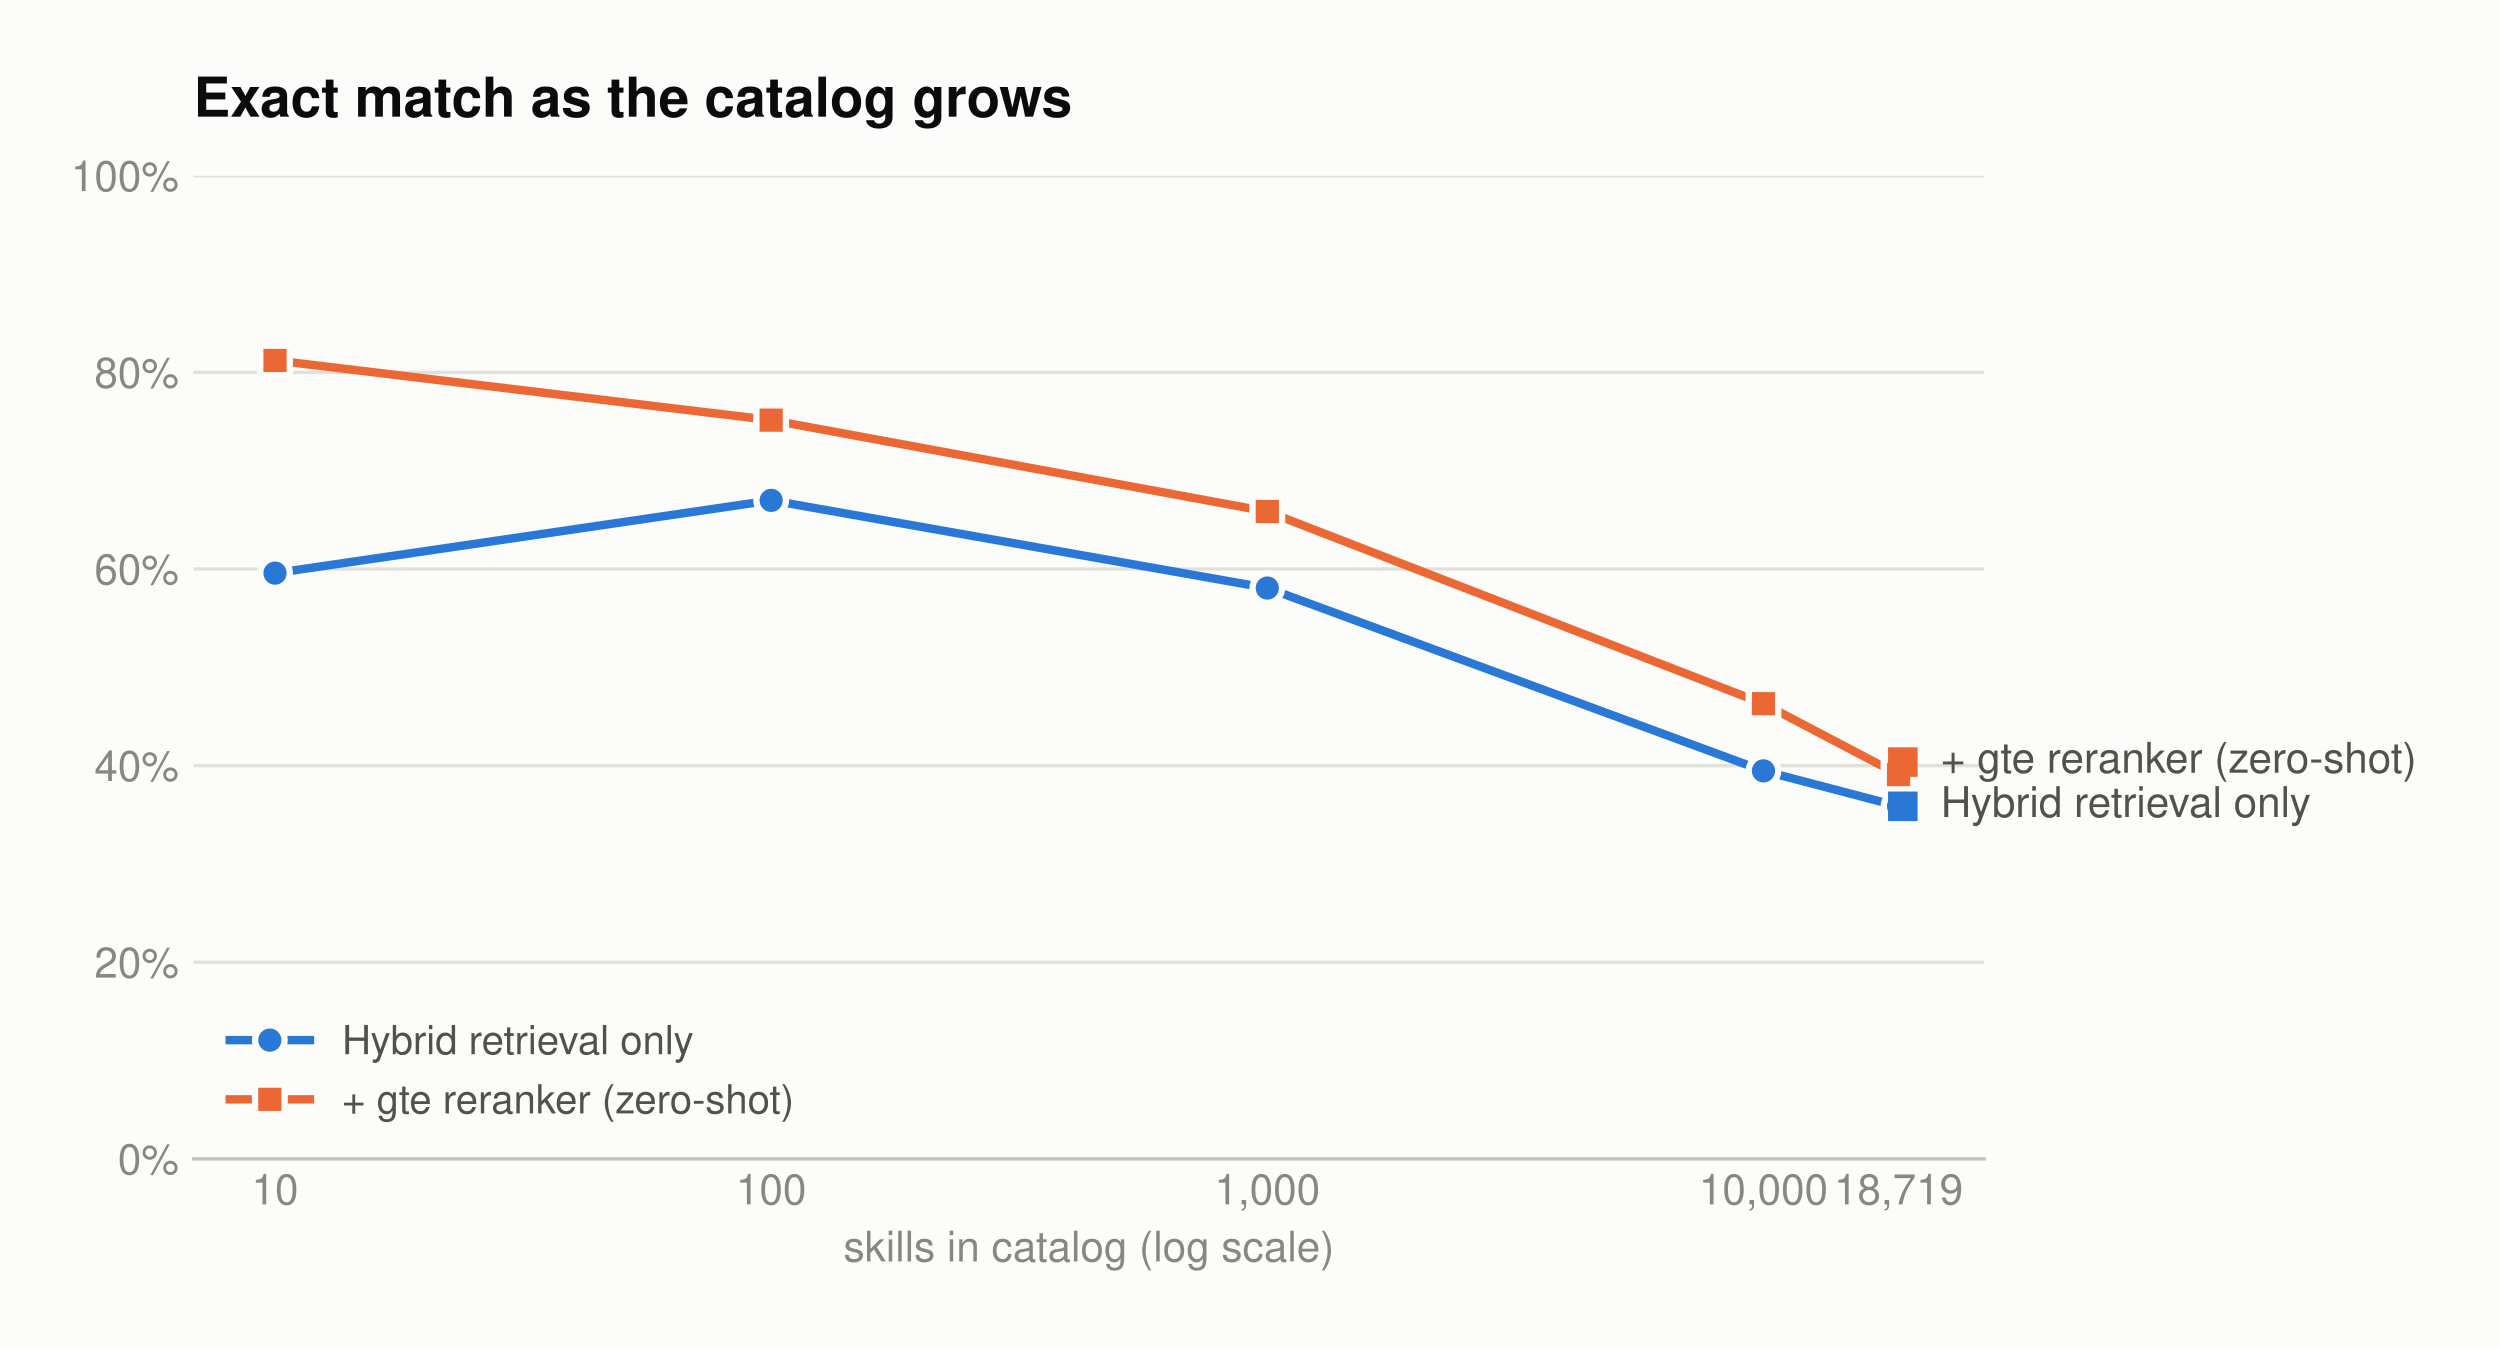
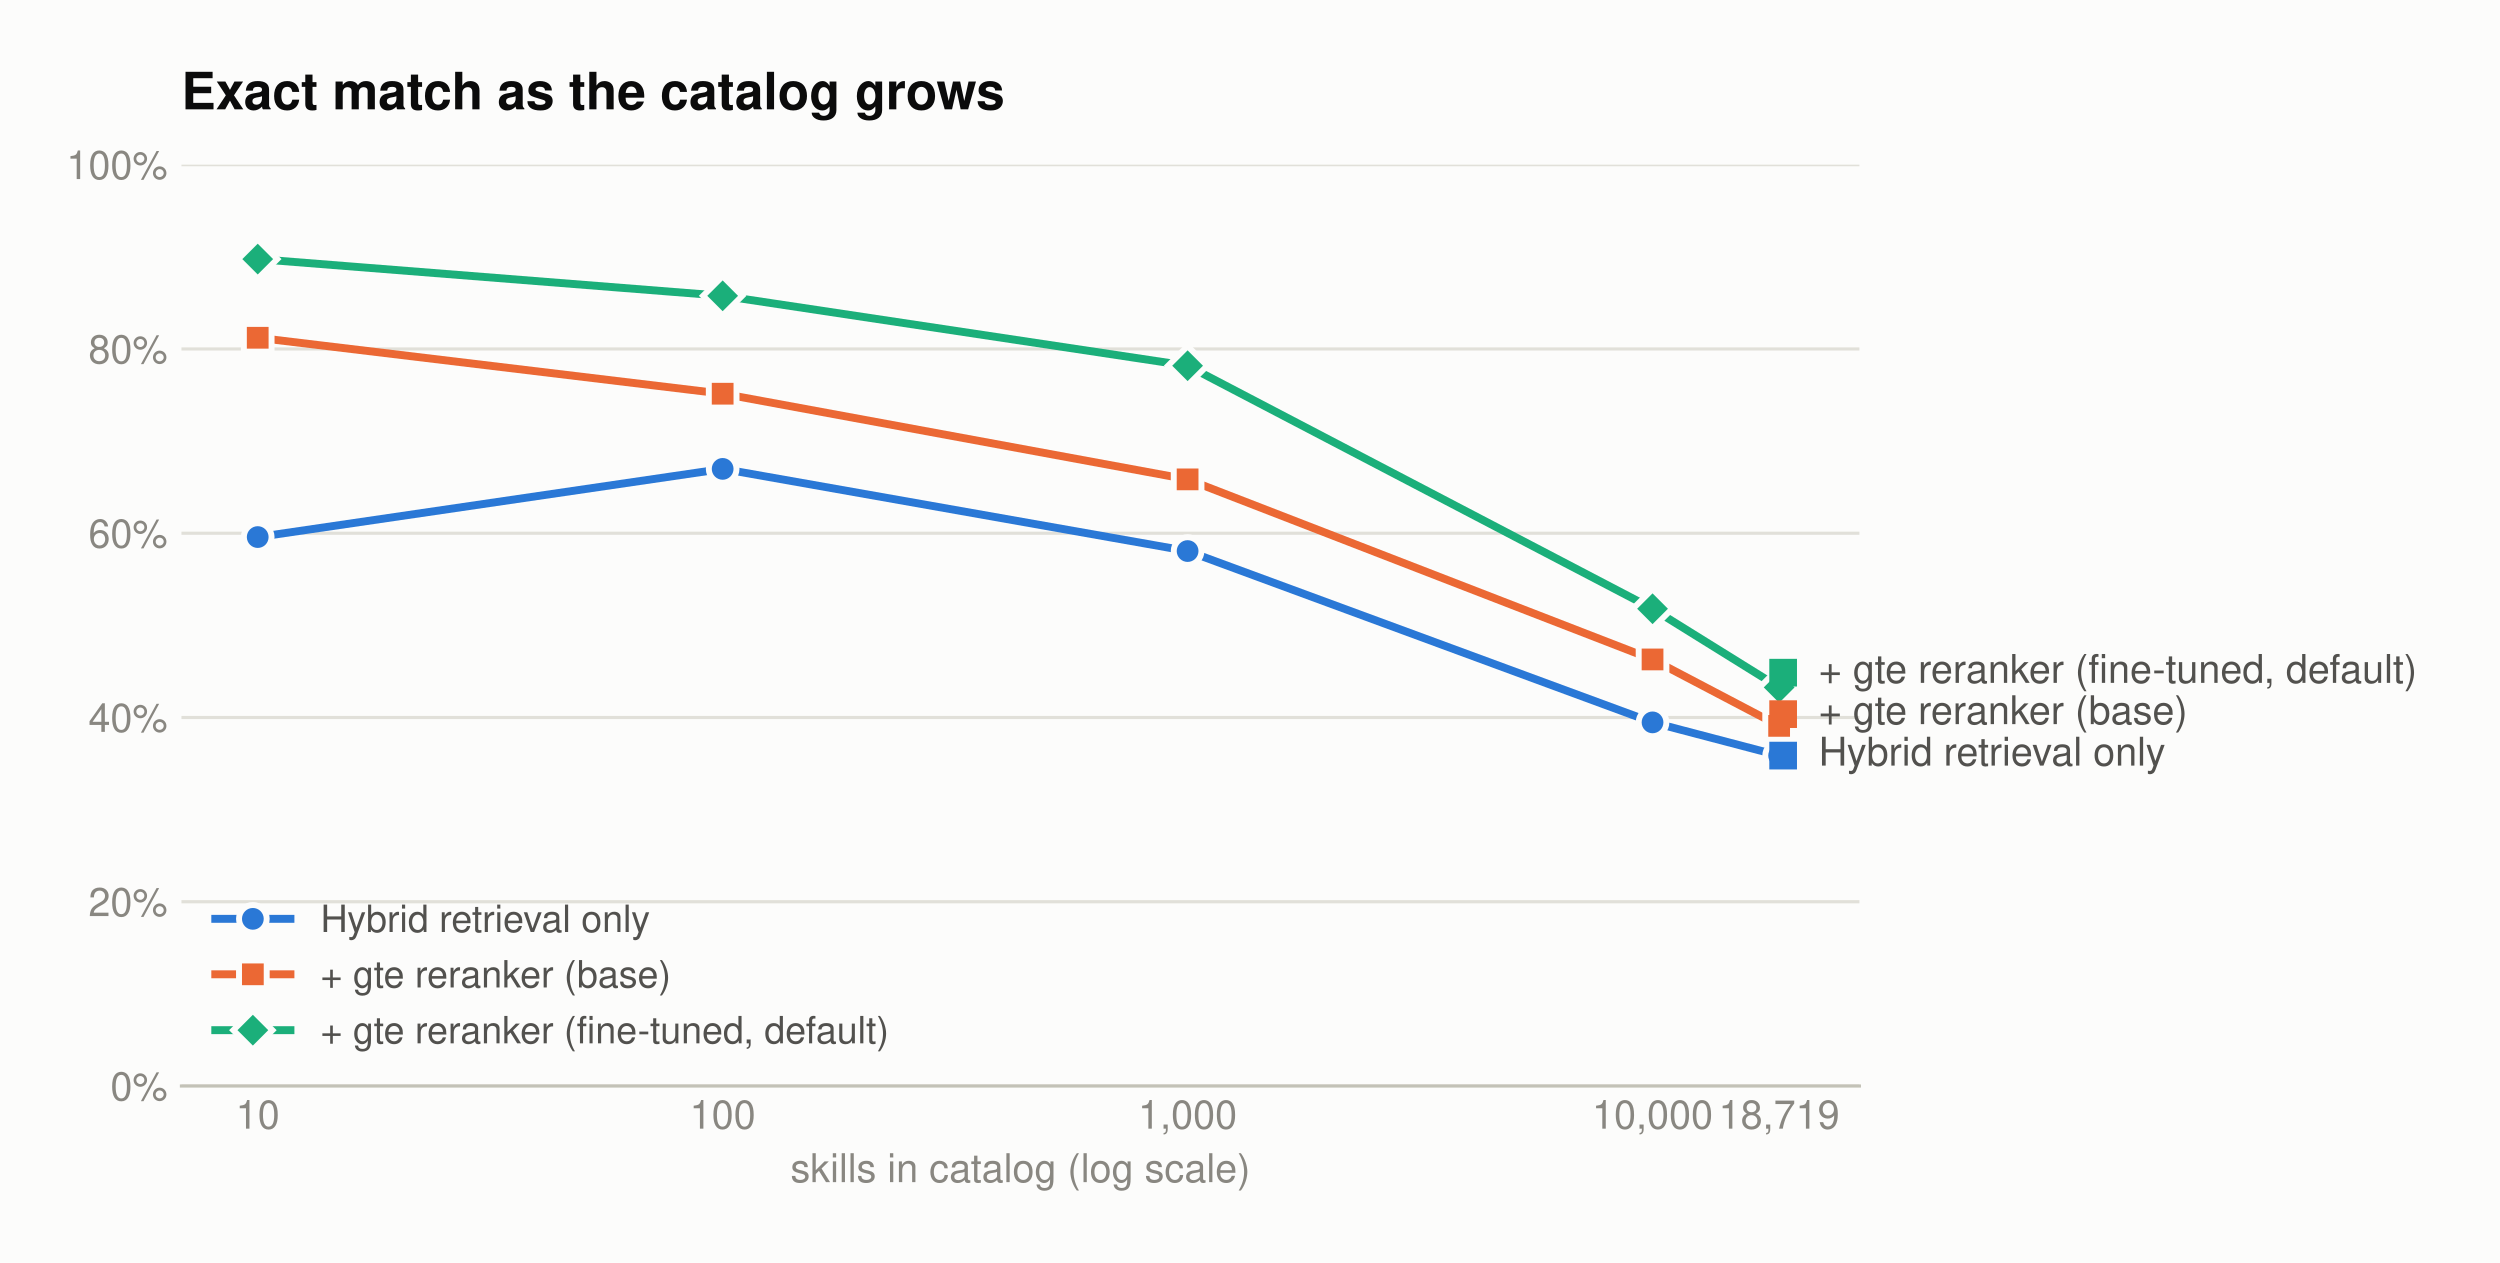
- <svg xmlns="http://www.w3.org/2000/svg" xmlns:xlink="http://www.w3.org/1999/xlink" width="592.093pt" height="319.113pt" viewBox="0 0 592.093 319.113" version="1.1">
+ <svg xmlns="http://www.w3.org/2000/svg" xmlns:xlink="http://www.w3.org/1999/xlink" width="631.835pt" height="319.113pt" viewBox="0 0 631.835 319.113" version="1.1">
  <defs>
    <style type="text/css">*{stroke-linejoin: round; stroke-linecap: butt}</style>
  </defs>
  <g id="figure_1">
    <g id="patch_1">
-       <path d="M 0 319.113  L 592.093 319.113  L 592.093 0  L 0 0  z " style="fill: #fcfcfb" />
+       <path d="M 0 319.113  L 631.835 319.113  L 631.835 0  L 0 0  z " style="fill: #fcfcfb" />
    </g>
    <g id="axes_1">
      <g id="patch_2">
        <path d="M 45.856 274.472  L 469.936 274.472  L 469.936 41.624  L 45.856 41.624  z " style="fill: #fcfcfb" />
      </g>
      <g id="matplotlib.axis_1">
        <g id="xtick_1">
          <g id="line2d_1" />
          <g id="text_1">
            <text style="font-size: 10px; font-family: 'Segoe UI', 'Helvetica', 'Arial', 'DejaVu Sans'; text-anchor: middle; fill: #898781" x="65.133" y="285.252" transform="rotate(-0 65.13261 285.2523)">10</text>
          </g>
        </g>
        <g id="xtick_2">
          <g id="line2d_2" />
          <g id="text_2">
            <text style="font-size: 10px; font-family: 'Segoe UI', 'Helvetica', 'Arial', 'DejaVu Sans'; text-anchor: middle; fill: #898781" x="182.64" y="285.252" transform="rotate(-0 182.6398 285.2523)">100</text>
          </g>
        </g>
        <g id="xtick_3">
          <g id="line2d_3" />
          <g id="text_3">
            <text style="font-size: 10px; font-family: 'Segoe UI', 'Helvetica', 'Arial', 'DejaVu Sans'; text-anchor: middle; fill: #898781" x="300.147" y="285.252" transform="rotate(-0 300.147 285.2523)">1,000</text>
          </g>
        </g>
        <g id="xtick_4">
          <g id="line2d_4" />
          <g id="text_4">
            <text style="font-size: 10px; font-family: 'Segoe UI', 'Helvetica', 'Arial', 'DejaVu Sans'; text-anchor: middle; fill: #898781" x="417.654" y="285.252" transform="rotate(-0 417.6541 285.2523)">10,000</text>
          </g>
        </g>
        <g id="xtick_5">
          <g id="line2d_5" />
          <g id="text_5">
            <text style="font-size: 10px; font-family: 'Segoe UI', 'Helvetica', 'Arial', 'DejaVu Sans'; text-anchor: middle; fill: #898781" x="449.649" y="285.252" transform="rotate(-0 449.6493 285.2523)">18,719</text>
          </g>
        </g>
        <g id="text_6">
          <text style="font-size: 10px; font-family: 'Segoe UI', 'Helvetica', 'Arial', 'DejaVu Sans'; text-anchor: middle; fill: #898781" x="257.896" y="298.76" transform="rotate(-0 257.8963 298.76)">skills in catalog (log scale)</text>
        </g>
      </g>
      <g id="matplotlib.axis_2">
        <g id="ytick_1">
          <g id="line2d_6">
-             <path d="M 45.856 274.472  L 469.936 274.472  " clip-path="url(#p72f94f2cd8)" style="fill: none; stroke: #e1e0d9; stroke-width: 0.8; stroke-linecap: square" />
+             <path d="M 45.856 274.472  L 469.936 274.472  " clip-path="url(#p39bf421d82)" style="fill: none; stroke: #e1e0d9; stroke-width: 0.8; stroke-linecap: square" />
          </g>
          <g id="line2d_7" />
          <g id="text_7">
            <text style="font-size: 10px; font-family: 'Segoe UI', 'Helvetica', 'Arial', 'DejaVu Sans'; text-anchor: end; fill: #898781" x="42.356" y="278.112" transform="rotate(-0 42.35625 278.1122)">0%</text>
          </g>
        </g>
        <g id="ytick_2">
          <g id="line2d_8">
-             <path d="M 45.856 227.902  L 469.936 227.902  " clip-path="url(#p72f94f2cd8)" style="fill: none; stroke: #e1e0d9; stroke-width: 0.8; stroke-linecap: square" />
+             <path d="M 45.856 227.902  L 469.936 227.902  " clip-path="url(#p39bf421d82)" style="fill: none; stroke: #e1e0d9; stroke-width: 0.8; stroke-linecap: square" />
          </g>
          <g id="line2d_9" />
          <g id="text_8">
            <text style="font-size: 10px; font-family: 'Segoe UI', 'Helvetica', 'Arial', 'DejaVu Sans'; text-anchor: end; fill: #898781" x="42.356" y="231.543" transform="rotate(-0 42.35625 231.5426)">20%</text>
          </g>
        </g>
        <g id="ytick_3">
          <g id="line2d_10">
-             <path d="M 45.856 181.333  L 469.936 181.333  " clip-path="url(#p72f94f2cd8)" style="fill: none; stroke: #e1e0d9; stroke-width: 0.8; stroke-linecap: square" />
+             <path d="M 45.856 181.333  L 469.936 181.333  " clip-path="url(#p39bf421d82)" style="fill: none; stroke: #e1e0d9; stroke-width: 0.8; stroke-linecap: square" />
          </g>
          <g id="line2d_11" />
          <g id="text_9">
            <text style="font-size: 10px; font-family: 'Segoe UI', 'Helvetica', 'Arial', 'DejaVu Sans'; text-anchor: end; fill: #898781" x="42.356" y="184.973" transform="rotate(-0 42.35625 184.973)">40%</text>
          </g>
        </g>
        <g id="ytick_4">
          <g id="line2d_12">
-             <path d="M 45.856 134.763  L 469.936 134.763  " clip-path="url(#p72f94f2cd8)" style="fill: none; stroke: #e1e0d9; stroke-width: 0.8; stroke-linecap: square" />
+             <path d="M 45.856 134.763  L 469.936 134.763  " clip-path="url(#p39bf421d82)" style="fill: none; stroke: #e1e0d9; stroke-width: 0.8; stroke-linecap: square" />
          </g>
          <g id="line2d_13" />
          <g id="text_10">
            <text style="font-size: 10px; font-family: 'Segoe UI', 'Helvetica', 'Arial', 'DejaVu Sans'; text-anchor: end; fill: #898781" x="42.356" y="138.403" transform="rotate(-0 42.35625 138.4034)">60%</text>
          </g>
        </g>
        <g id="ytick_5">
          <g id="line2d_14">
-             <path d="M 45.856 88.194  L 469.936 88.194  " clip-path="url(#p72f94f2cd8)" style="fill: none; stroke: #e1e0d9; stroke-width: 0.8; stroke-linecap: square" />
+             <path d="M 45.856 88.194  L 469.936 88.194  " clip-path="url(#p39bf421d82)" style="fill: none; stroke: #e1e0d9; stroke-width: 0.8; stroke-linecap: square" />
          </g>
          <g id="line2d_15" />
          <g id="text_11">
            <text style="font-size: 10px; font-family: 'Segoe UI', 'Helvetica', 'Arial', 'DejaVu Sans'; text-anchor: end; fill: #898781" x="42.356" y="91.834" transform="rotate(-0 42.35625 91.8338)">80%</text>
          </g>
        </g>
        <g id="ytick_6">
          <g id="line2d_16">
-             <path d="M 45.856 41.624  L 469.936 41.624  " clip-path="url(#p72f94f2cd8)" style="fill: none; stroke: #e1e0d9; stroke-width: 0.8; stroke-linecap: square" />
+             <path d="M 45.856 41.624  L 469.936 41.624  " clip-path="url(#p39bf421d82)" style="fill: none; stroke: #e1e0d9; stroke-width: 0.8; stroke-linecap: square" />
          </g>
          <g id="line2d_17" />
          <g id="text_12">
            <text style="font-size: 10px; font-family: 'Segoe UI', 'Helvetica', 'Arial', 'DejaVu Sans'; text-anchor: end; fill: #898781" x="42.356" y="45.264" transform="rotate(-0 42.35625 45.2642)">100%</text>
          </g>
        </g>
      </g>
      <g id="line2d_18">
-         <path d="M 65.133 135.735  L 182.64 118.504  L 300.147 139.27  L 417.654 182.57  L 449.649 190.965  " clip-path="url(#p72f94f2cd8)" style="fill: none; stroke: #2a78d6; stroke-width: 2; stroke-linecap: square" />
-         <defs>
-           <path id="m2f4f144036" d="M 0 3.5  C 0.928 3.5 1.819 3.131 2.475 2.475  C 3.131 1.819 3.5 0.928 3.5 0  C 3.5 -0.928 3.131 -1.819 2.475 -2.475  C 1.819 -3.131 0.928 -3.5 0 -3.5  C -0.928 -3.5 -1.819 -3.131 -2.475 -2.475  C -3.131 -1.819 -3.5 -0.928 -3.5 0  C -3.5 0.928 -3.131 1.819 -2.475 2.475  C -1.819 3.131 -0.928 3.5 0 3.5  z " style="stroke: #fcfcfb; stroke-width: 1.5" />
-         </defs>
-         <g clip-path="url(#p72f94f2cd8)">
-           <use xlink:href="#m2f4f144036" x="65.133" y="135.735" style="fill: #2a78d6; stroke: #fcfcfb; stroke-width: 1.5" />
-           <use xlink:href="#m2f4f144036" x="182.64" y="118.504" style="fill: #2a78d6; stroke: #fcfcfb; stroke-width: 1.5" />
-           <use xlink:href="#m2f4f144036" x="300.147" y="139.27" style="fill: #2a78d6; stroke: #fcfcfb; stroke-width: 1.5" />
-           <use xlink:href="#m2f4f144036" x="417.654" y="182.57" style="fill: #2a78d6; stroke: #fcfcfb; stroke-width: 1.5" />
-           <use xlink:href="#m2f4f144036" x="449.649" y="190.965" style="fill: #2a78d6; stroke: #fcfcfb; stroke-width: 1.5" />
+         <path d="M 65.133 135.735  L 182.64 118.504  L 300.147 139.27  L 417.654 182.57  L 449.649 190.965  " clip-path="url(#p39bf421d82)" style="fill: none; stroke: #2a78d6; stroke-width: 2; stroke-linecap: square" />
+         <defs>
+           <path id="me9b8eada12" d="M 0 3.5  C 0.928 3.5 1.819 3.131 2.475 2.475  C 3.131 1.819 3.5 0.928 3.5 0  C 3.5 -0.928 3.131 -1.819 2.475 -2.475  C 1.819 -3.131 0.928 -3.5 0 -3.5  C -0.928 -3.5 -1.819 -3.131 -2.475 -2.475  C -3.131 -1.819 -3.5 -0.928 -3.5 0  C -3.5 0.928 -3.131 1.819 -2.475 2.475  C -1.819 3.131 -0.928 3.5 0 3.5  z " style="stroke: #fcfcfb; stroke-width: 1.5" />
+         </defs>
+         <g clip-path="url(#p39bf421d82)">
+           <use xlink:href="#me9b8eada12" x="65.133" y="135.735" style="fill: #2a78d6; stroke: #fcfcfb; stroke-width: 1.5" />
+           <use xlink:href="#me9b8eada12" x="182.64" y="118.504" style="fill: #2a78d6; stroke: #fcfcfb; stroke-width: 1.5" />
+           <use xlink:href="#me9b8eada12" x="300.147" y="139.27" style="fill: #2a78d6; stroke: #fcfcfb; stroke-width: 1.5" />
+           <use xlink:href="#me9b8eada12" x="417.654" y="182.57" style="fill: #2a78d6; stroke: #fcfcfb; stroke-width: 1.5" />
+           <use xlink:href="#me9b8eada12" x="449.649" y="190.965" style="fill: #2a78d6; stroke: #fcfcfb; stroke-width: 1.5" />
        </g>
      </g>
      <g id="line2d_19">
-         <path d="M 65.133 85.366  L 182.64 99.505  L 300.147 121.155  L 417.654 166.664  L 449.649 183.454  " clip-path="url(#p72f94f2cd8)" style="fill: none; stroke: #eb6834; stroke-width: 2; stroke-linecap: square" />
-         <defs>
-           <path id="mb7ec7d3cc9" d="M -3.5 3.5  L 3.5 3.5  L 3.5 -3.5  L -3.5 -3.5  z " style="stroke: #fcfcfb; stroke-width: 1.5; stroke-linejoin: miter" />
-         </defs>
-         <g clip-path="url(#p72f94f2cd8)">
-           <use xlink:href="#mb7ec7d3cc9" x="65.133" y="85.366" style="fill: #eb6834; stroke: #fcfcfb; stroke-width: 1.5; stroke-linejoin: miter" />
-           <use xlink:href="#mb7ec7d3cc9" x="182.64" y="99.505" style="fill: #eb6834; stroke: #fcfcfb; stroke-width: 1.5; stroke-linejoin: miter" />
-           <use xlink:href="#mb7ec7d3cc9" x="300.147" y="121.155" style="fill: #eb6834; stroke: #fcfcfb; stroke-width: 1.5; stroke-linejoin: miter" />
-           <use xlink:href="#mb7ec7d3cc9" x="417.654" y="166.664" style="fill: #eb6834; stroke: #fcfcfb; stroke-width: 1.5; stroke-linejoin: miter" />
-           <use xlink:href="#mb7ec7d3cc9" x="449.649" y="183.454" style="fill: #eb6834; stroke: #fcfcfb; stroke-width: 1.5; stroke-linejoin: miter" />
+         <path d="M 65.133 85.366  L 182.64 99.505  L 300.147 121.155  L 417.654 166.664  L 449.649 183.454  " clip-path="url(#p39bf421d82)" style="fill: none; stroke: #eb6834; stroke-width: 2; stroke-linecap: square" />
+         <defs>
+           <path id="m45217f471c" d="M -3.5 3.5  L 3.5 3.5  L 3.5 -3.5  L -3.5 -3.5  z " style="stroke: #fcfcfb; stroke-width: 1.5; stroke-linejoin: miter" />
+         </defs>
+         <g clip-path="url(#p39bf421d82)">
+           <use xlink:href="#m45217f471c" x="65.133" y="85.366" style="fill: #eb6834; stroke: #fcfcfb; stroke-width: 1.5; stroke-linejoin: miter" />
+           <use xlink:href="#m45217f471c" x="182.64" y="99.505" style="fill: #eb6834; stroke: #fcfcfb; stroke-width: 1.5; stroke-linejoin: miter" />
+           <use xlink:href="#m45217f471c" x="300.147" y="121.155" style="fill: #eb6834; stroke: #fcfcfb; stroke-width: 1.5; stroke-linejoin: miter" />
+           <use xlink:href="#m45217f471c" x="417.654" y="166.664" style="fill: #eb6834; stroke: #fcfcfb; stroke-width: 1.5; stroke-linejoin: miter" />
+           <use xlink:href="#m45217f471c" x="449.649" y="183.454" style="fill: #eb6834; stroke: #fcfcfb; stroke-width: 1.5; stroke-linejoin: miter" />
        </g>
      </g>
      <g id="line2d_20">
+         <path d="M 65.133 65.483  L 182.64 74.762  L 300.147 92.435  L 417.654 153.851  L 449.649 173.733  " clip-path="url(#p39bf421d82)" style="fill: none; stroke: #1baf7a; stroke-width: 2; stroke-linecap: square" />
+         <defs>
+           <path id="me6bfee947d" d="M 0 4.95  L 4.95 0  L 0 -4.95  L -4.95 0  z " style="stroke: #fcfcfb; stroke-width: 1.5; stroke-linejoin: miter" />
+         </defs>
+         <g clip-path="url(#p39bf421d82)">
+           <use xlink:href="#me6bfee947d" x="65.133" y="65.483" style="fill: #1baf7a; stroke: #fcfcfb; stroke-width: 1.5; stroke-linejoin: miter" />
+           <use xlink:href="#me6bfee947d" x="182.64" y="74.762" style="fill: #1baf7a; stroke: #fcfcfb; stroke-width: 1.5; stroke-linejoin: miter" />
+           <use xlink:href="#me6bfee947d" x="300.147" y="92.435" style="fill: #1baf7a; stroke: #fcfcfb; stroke-width: 1.5; stroke-linejoin: miter" />
+           <use xlink:href="#me6bfee947d" x="417.654" y="153.851" style="fill: #1baf7a; stroke: #fcfcfb; stroke-width: 1.5; stroke-linejoin: miter" />
+           <use xlink:href="#me6bfee947d" x="449.649" y="173.733" style="fill: #1baf7a; stroke: #fcfcfb; stroke-width: 1.5; stroke-linejoin: miter" />
+         </g>
+       </g>
+       <g id="line2d_21">
        <path d="M 450.66 190.965  " style="fill: none; stroke: #2a78d6; stroke-width: 1.5; stroke-linecap: square" />
        <defs>
-           <path id="m876219cfb2" d="M -3 3  L 3 3  L 3 -3  L -3 -3  z " style="stroke: #2a78d6; stroke-linejoin: miter" />
+           <path id="m27b30b9572" d="M -3 3  L 3 3  L 3 -3  L -3 -3  z " style="stroke: #2a78d6; stroke-linejoin: miter" />
        </defs>
        <g>
-           <use xlink:href="#m876219cfb2" x="450.66" y="190.965" style="fill: #2a78d6; stroke: #2a78d6; stroke-linejoin: miter" />
-         </g>
-       </g>
-       <g id="line2d_21">
+           <use xlink:href="#m27b30b9572" x="450.66" y="190.965" style="fill: #2a78d6; stroke: #2a78d6; stroke-linejoin: miter" />
+         </g>
+       </g>
+       <g id="line2d_22">
        <path d="M 450.66 180.487  " style="fill: none; stroke: #eb6834; stroke-width: 1.5; stroke-linecap: square" />
        <defs>
-           <path id="md138c978c6" d="M -3 3  L 3 3  L 3 -3  L -3 -3  z " style="stroke: #eb6834; stroke-linejoin: miter" />
+           <path id="md8d4e3cedc" d="M -3 3  L 3 3  L 3 -3  L -3 -3  z " style="stroke: #eb6834; stroke-linejoin: miter" />
        </defs>
        <g>
-           <use xlink:href="#md138c978c6" x="450.66" y="180.487" style="fill: #eb6834; stroke: #eb6834; stroke-linejoin: miter" />
+           <use xlink:href="#md8d4e3cedc" x="450.66" y="180.487" style="fill: #eb6834; stroke: #eb6834; stroke-linejoin: miter" />
+         </g>
+       </g>
+       <g id="line2d_23">
+         <path d="M 450.66 170.009  " style="fill: none; stroke: #1baf7a; stroke-width: 1.5; stroke-linecap: square" />
+         <defs>
+           <path id="m532312b518" d="M -3 3  L 3 3  L 3 -3  L -3 -3  z " style="stroke: #1baf7a; stroke-linejoin: miter" />
+         </defs>
+         <g>
+           <use xlink:href="#m532312b518" x="450.66" y="170.009" style="fill: #1baf7a; stroke: #1baf7a; stroke-linejoin: miter" />
        </g>
      </g>
      <g id="patch_3">
        <path d="M 45.856 274.472  L 469.936 274.472  " style="fill: none; stroke: #c3c2b7; stroke-width: 0.8; stroke-linejoin: miter; stroke-linecap: square" />
      </g>
      <g id="text_13">
        <text style="font-size: 10px; font-family: 'Segoe UI', 'Helvetica', 'Arial', 'DejaVu Sans'; text-anchor: start; fill: #52514e" x="459.649" y="193.49" transform="rotate(-0 459.6493 193.4899)">Hybrid retrieval only</text>
      </g>
      <g id="text_14">
-         <text style="font-size: 10px; font-family: 'Segoe UI', 'Helvetica', 'Arial', 'DejaVu Sans'; text-anchor: start; fill: #52514e" x="459.649" y="183.012" transform="rotate(-0 459.6493 183.0117)">+ gte reranker (zero-shot)</text>
+         <text style="font-size: 10px; font-family: 'Segoe UI', 'Helvetica', 'Arial', 'DejaVu Sans'; text-anchor: start; fill: #52514e" x="459.649" y="183.012" transform="rotate(-0 459.6493 183.0117)">+ gte reranker (base)</text>
      </g>
      <g id="text_15">
+         <text style="font-size: 10px; font-family: 'Segoe UI', 'Helvetica', 'Arial', 'DejaVu Sans'; text-anchor: start; fill: #52514e" x="459.649" y="172.587" transform="rotate(-0 459.6493 172.5867)">+ gte reranker (fine-tuned, default)</text>
+       </g>
+       <g id="text_16">
        <text style="font-weight: 600; font-size: 13px; font-family: 'Segoe UI', 'Helvetica', 'Arial', 'DejaVu Sans'; text-anchor: start; fill: #0b0b0b" x="45.856" y="27.624" transform="rotate(-0 45.85625 27.62406)">Exact match as the catalog grows</text>
      </g>
      <g id="legend_1">
-         <g id="line2d_22">
-           <path d="M 54.406 246.343  L 63.906 246.343  L 73.406 246.343  " style="fill: none; stroke: #2a78d6; stroke-width: 2; stroke-linecap: square" />
+         <g id="line2d_24">
+           <path d="M 54.406 232.224  L 63.906 232.224  L 73.406 232.224  " style="fill: none; stroke: #2a78d6; stroke-width: 2; stroke-linecap: square" />
          <g>
-             <use xlink:href="#m2f4f144036" x="63.906" y="246.343" style="fill: #2a78d6; stroke: #fcfcfb; stroke-width: 1.5" />
-           </g>
-         </g>
-         <g id="text_16">
-           <text style="font-size: 9.5px; font-family: 'Segoe UI', 'Helvetica', 'Arial', 'DejaVu Sans'; text-anchor: start; fill: #52514e" x="81.006" y="249.668" transform="rotate(-0 81.00625 249.6682)">Hybrid retrieval only</text>
-         </g>
-         <g id="line2d_23">
-           <path d="M 54.406 260.362  L 63.906 260.362  L 73.406 260.362  " style="fill: none; stroke: #eb6834; stroke-width: 2; stroke-linecap: square" />
+             <use xlink:href="#me9b8eada12" x="63.906" y="232.224" style="fill: #2a78d6; stroke: #fcfcfb; stroke-width: 1.5" />
+           </g>
+         </g>
+         <g id="text_17">
+           <text style="font-size: 9.5px; font-family: 'Segoe UI', 'Helvetica', 'Arial', 'DejaVu Sans'; text-anchor: start; fill: #52514e" x="81.006" y="235.549" transform="rotate(-0 81.00625 235.5488)">Hybrid retrieval only</text>
+         </g>
+         <g id="line2d_25">
+           <path d="M 54.406 246.242  L 63.906 246.242  L 73.406 246.242  " style="fill: none; stroke: #eb6834; stroke-width: 2; stroke-linecap: square" />
          <g>
-             <use xlink:href="#mb7ec7d3cc9" x="63.906" y="260.362" style="fill: #eb6834; stroke: #fcfcfb; stroke-width: 1.5; stroke-linejoin: miter" />
-           </g>
-         </g>
-         <g id="text_17">
-           <text style="font-size: 9.5px; font-family: 'Segoe UI', 'Helvetica', 'Arial', 'DejaVu Sans'; text-anchor: start; fill: #52514e" x="81.006" y="263.687" transform="rotate(-0 81.00625 263.6866)">+ gte reranker (zero-shot)</text>
+             <use xlink:href="#m45217f471c" x="63.906" y="246.242" style="fill: #eb6834; stroke: #fcfcfb; stroke-width: 1.5; stroke-linejoin: miter" />
+           </g>
+         </g>
+         <g id="text_18">
+           <text style="font-size: 9.5px; font-family: 'Segoe UI', 'Helvetica', 'Arial', 'DejaVu Sans'; text-anchor: start; fill: #52514e" x="81.006" y="249.567" transform="rotate(-0 81.00625 249.5672)">+ gte reranker (base)</text>
+         </g>
+         <g id="line2d_26">
+           <path d="M 54.406 260.362  L 63.906 260.362  L 73.406 260.362  " style="fill: none; stroke: #1baf7a; stroke-width: 2; stroke-linecap: square" />
+           <g>
+             <use xlink:href="#me6bfee947d" x="63.906" y="260.362" style="fill: #1baf7a; stroke: #fcfcfb; stroke-width: 1.5; stroke-linejoin: miter" />
+           </g>
+         </g>
+         <g id="text_19">
+           <text style="font-size: 9.5px; font-family: 'Segoe UI', 'Helvetica', 'Arial', 'DejaVu Sans'; text-anchor: start; fill: #52514e" x="81.006" y="263.687" transform="rotate(-0 81.00625 263.6866)">+ gte reranker (fine-tuned, default)</text>
        </g>
      </g>
    </g>
  </g>
  <defs>
-     <clipPath id="p72f94f2cd8">
+     <clipPath id="p39bf421d82">
      <rect x="45.856" y="41.624" width="424.08" height="232.848" />
    </clipPath>
  </defs>
</svg>
